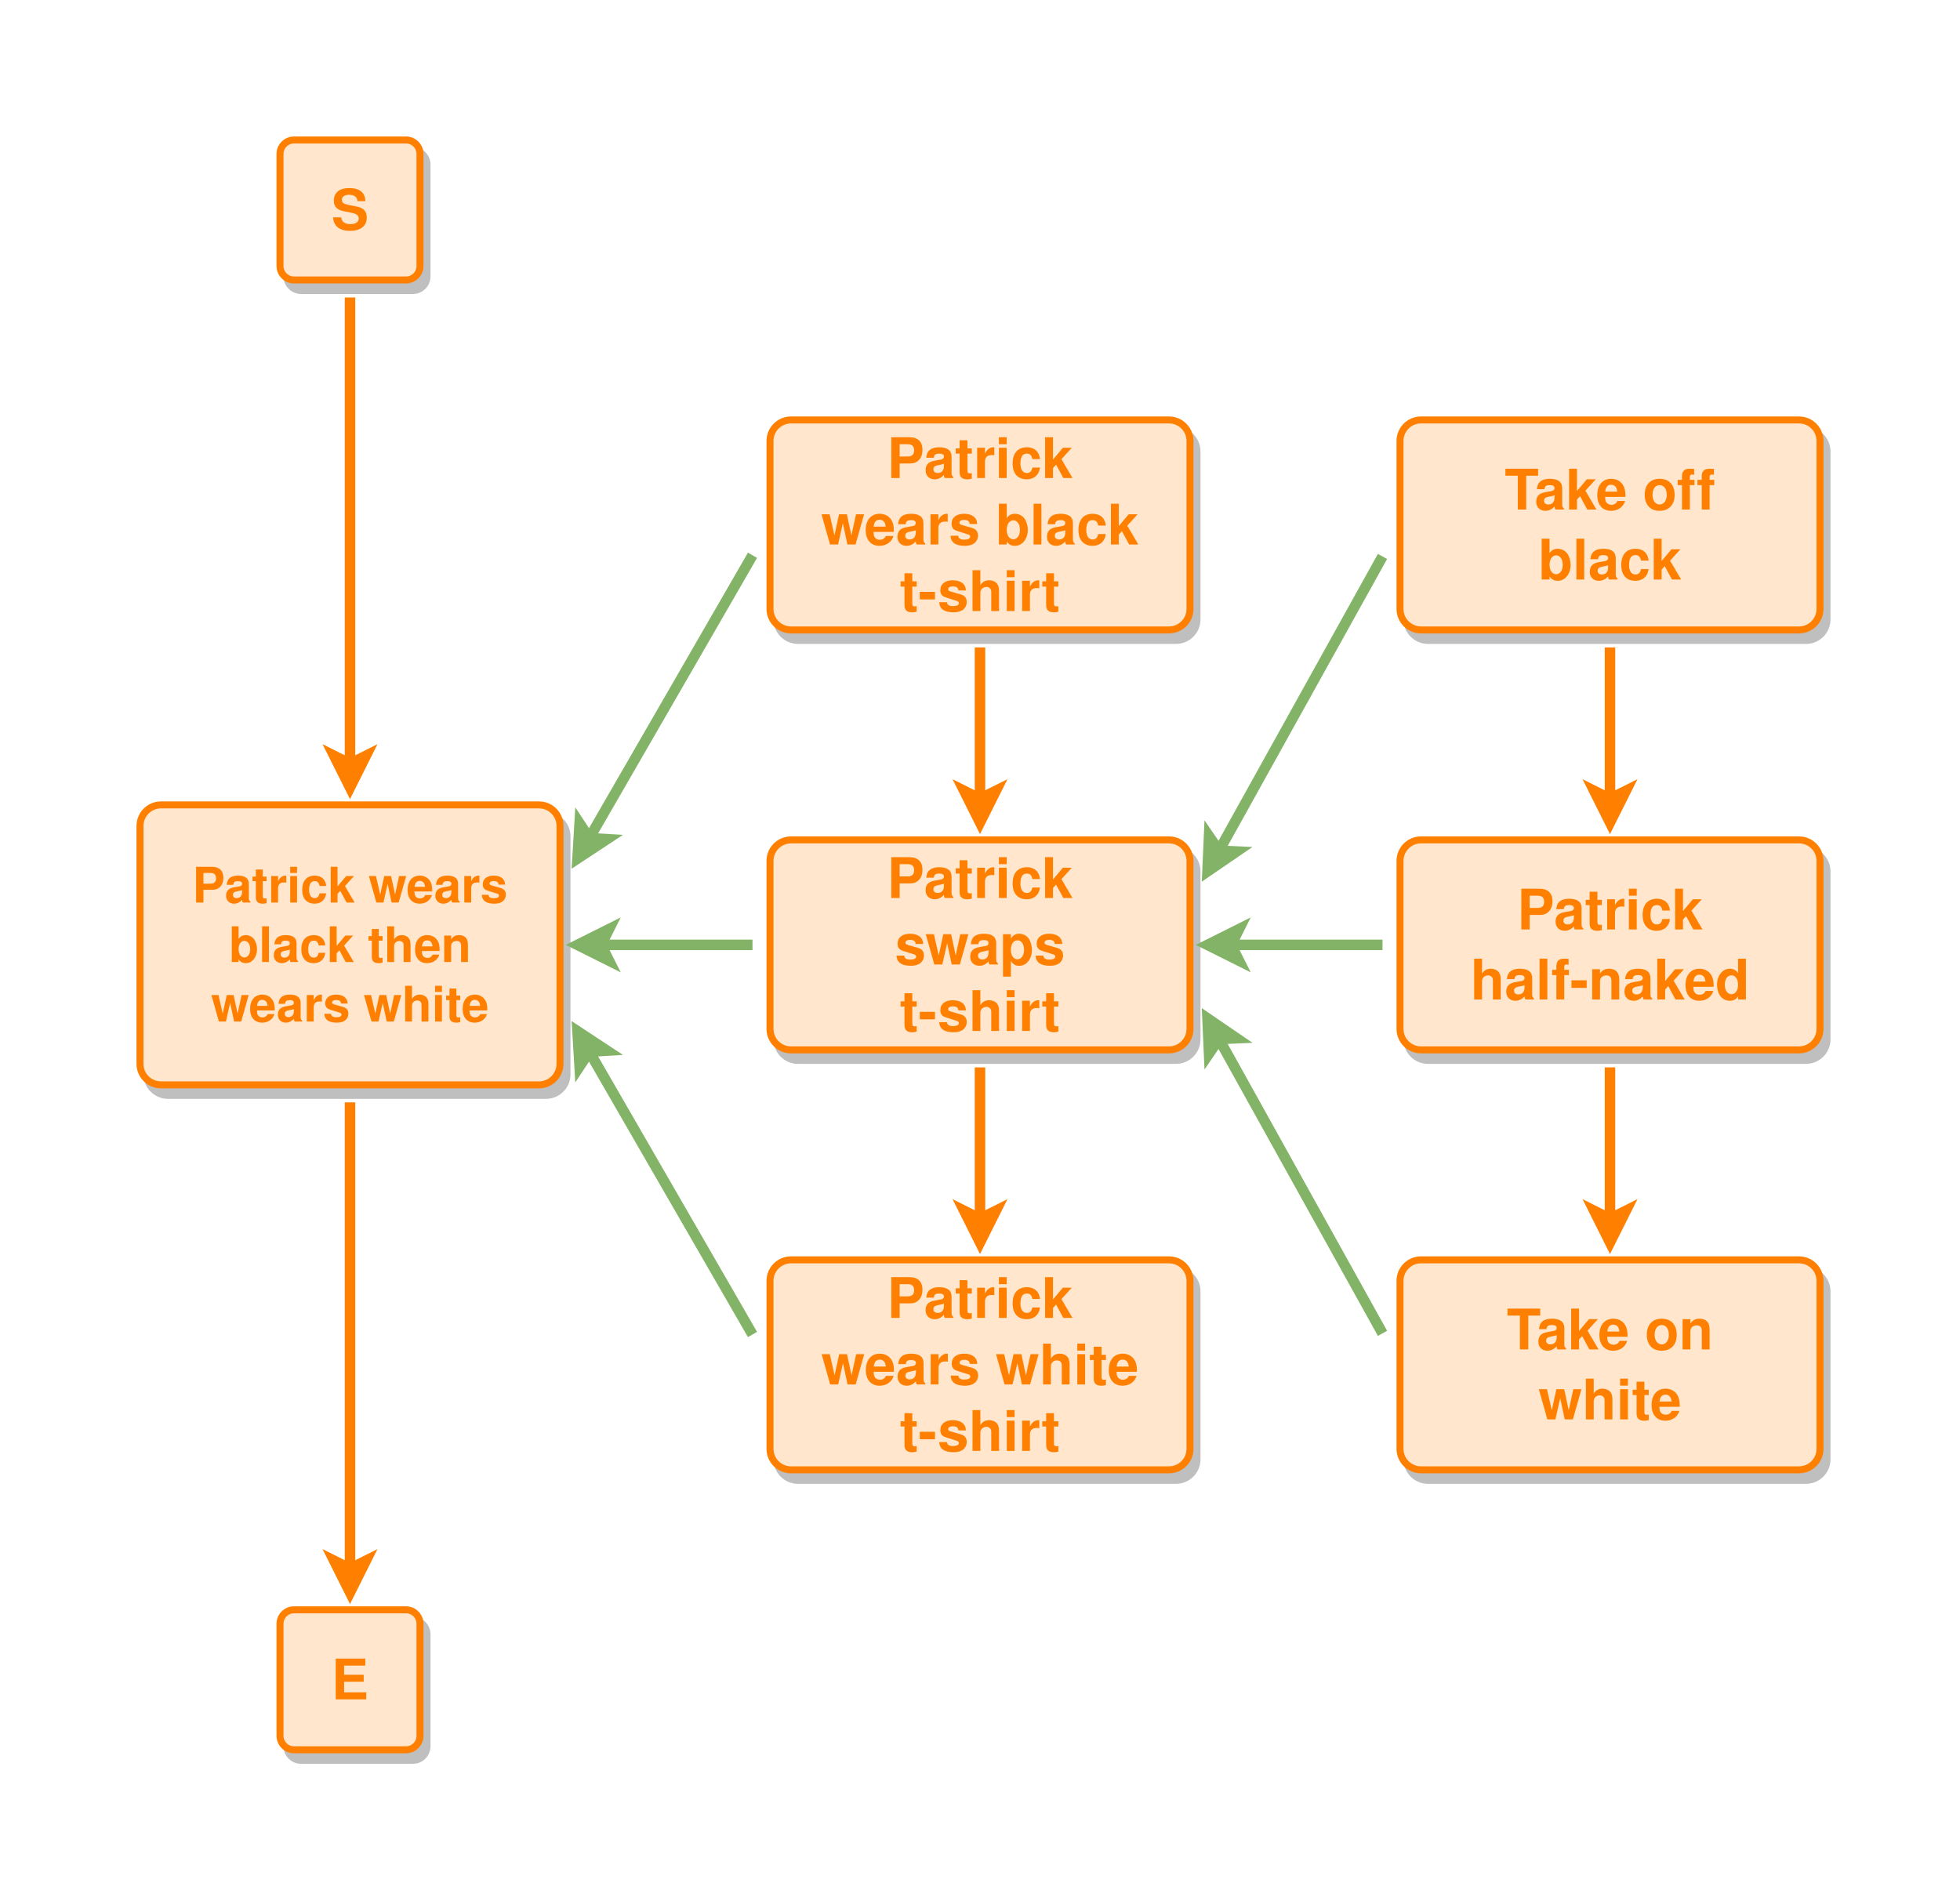
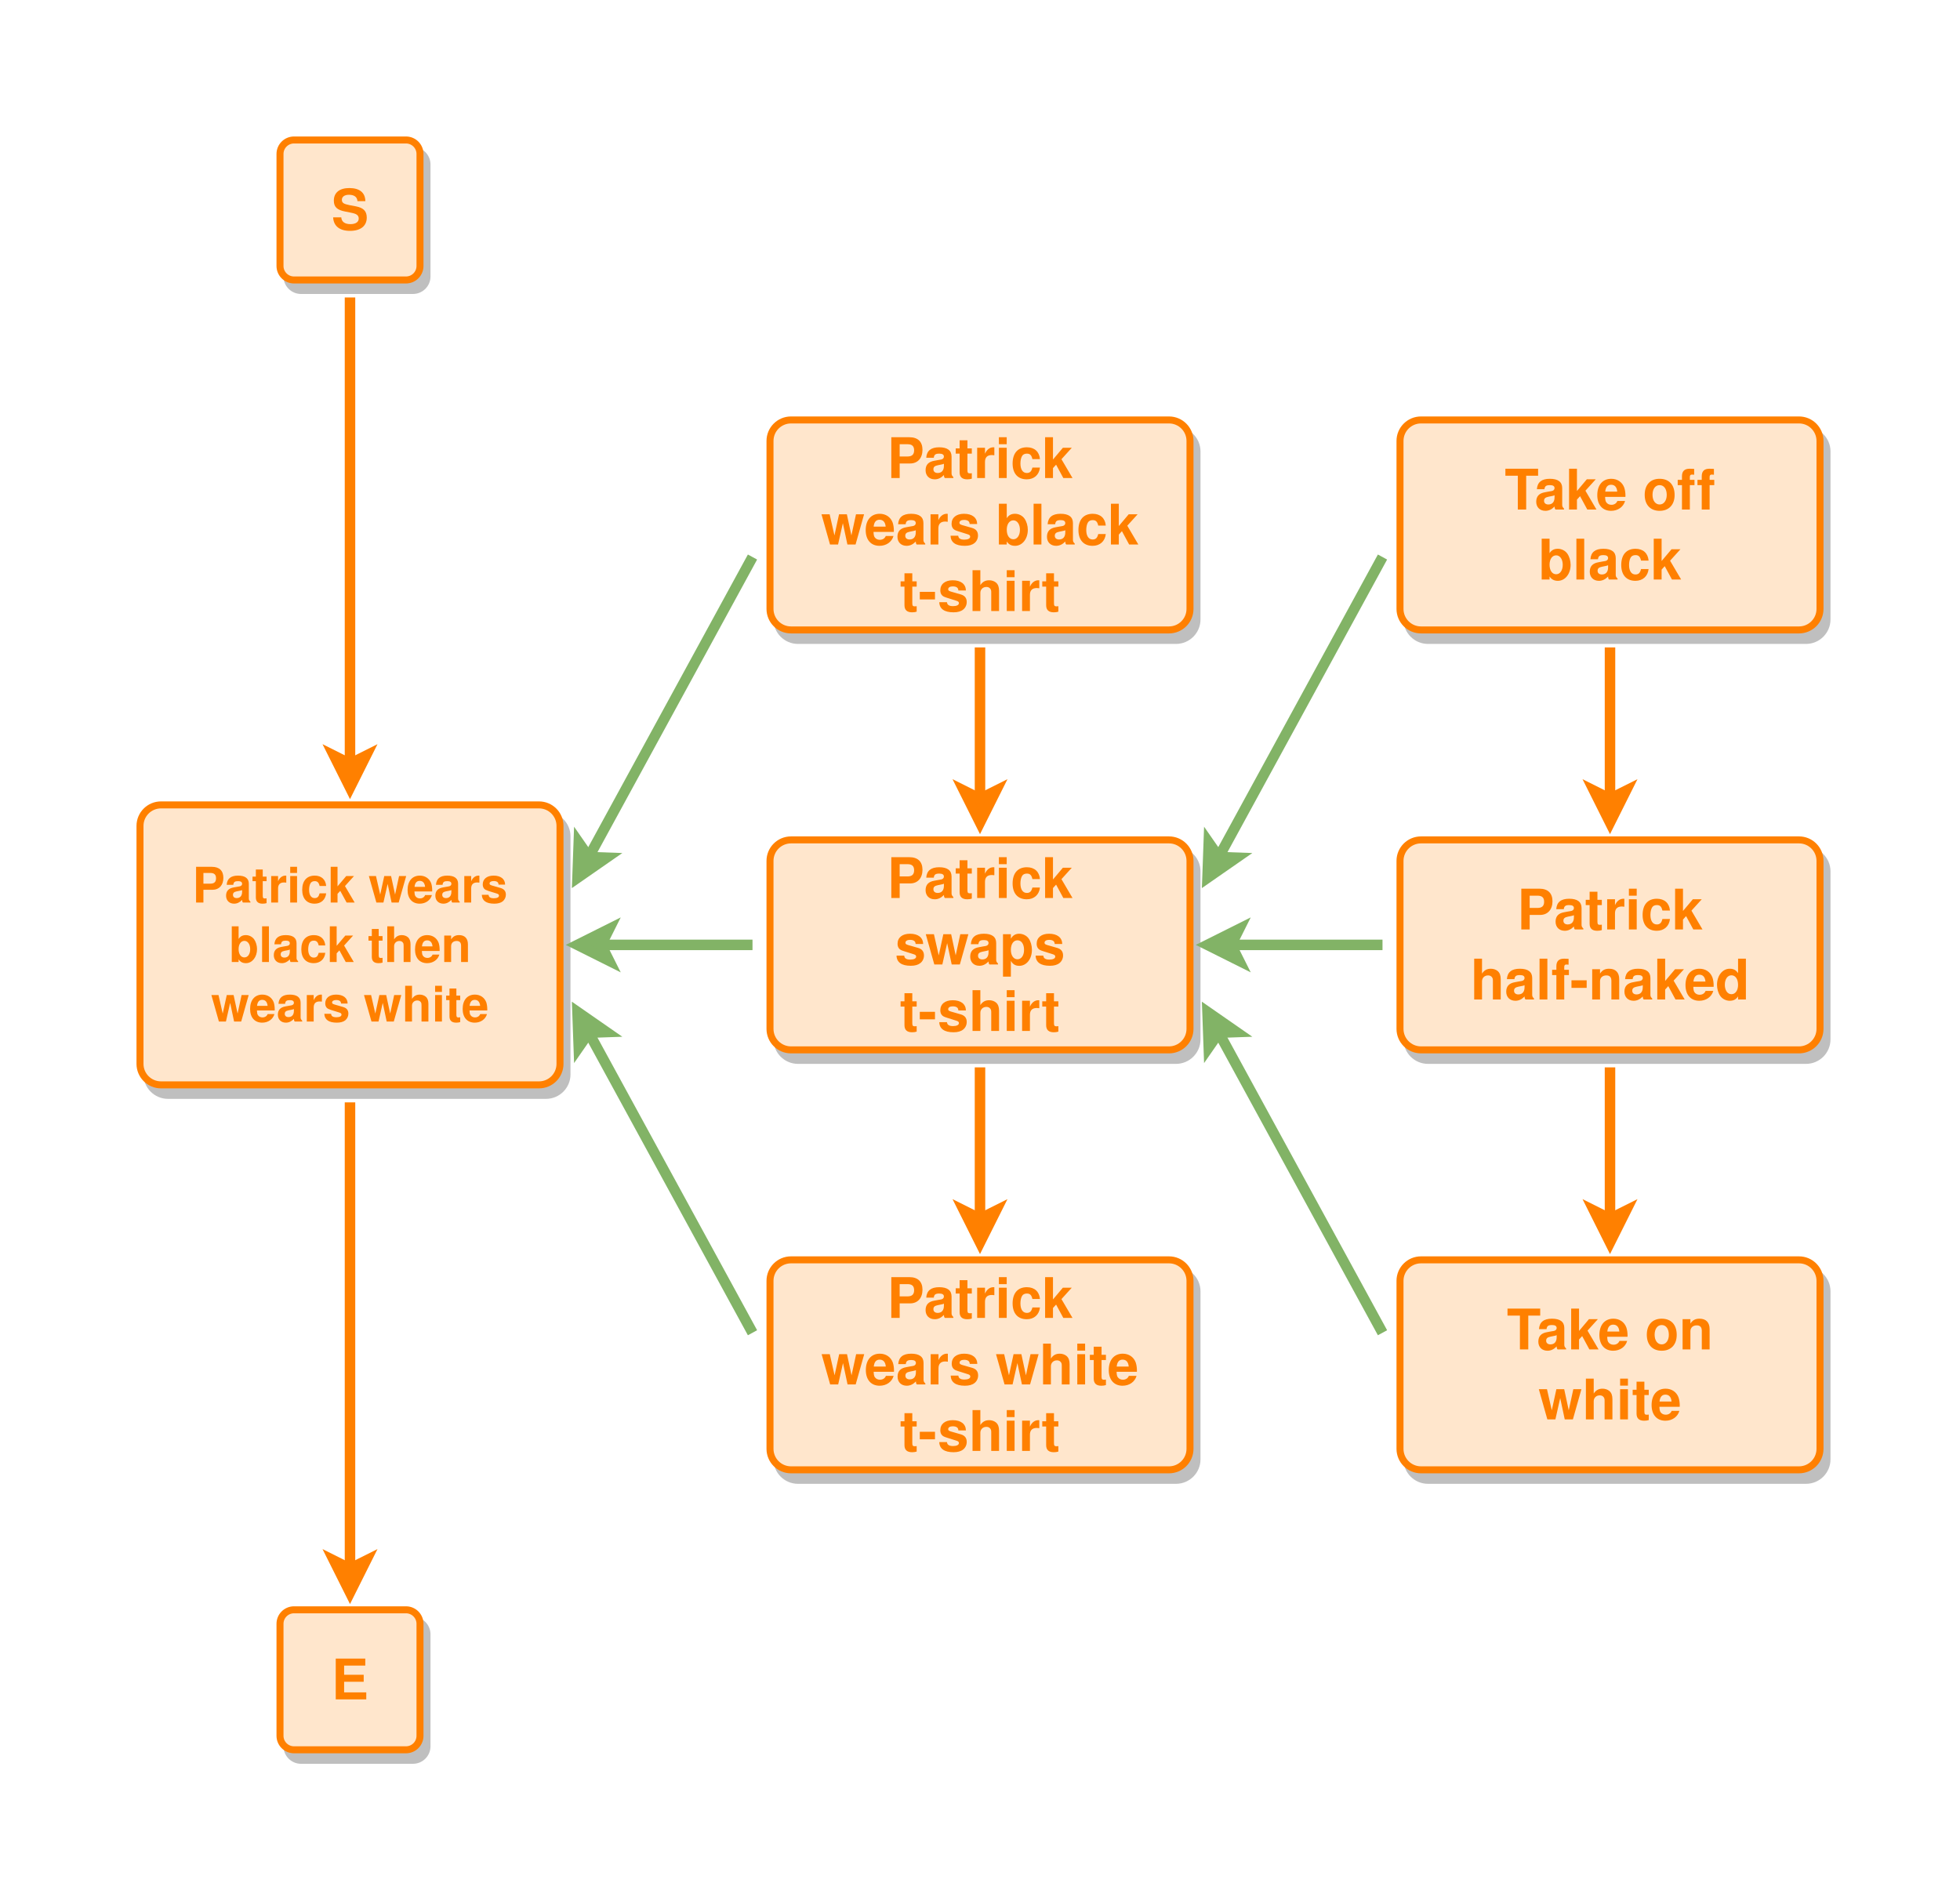
<svg xmlns="http://www.w3.org/2000/svg" width="560" height="540" viewBox="0 0 560 540">
  <defs>
  </defs>
  <g id="container-shells">
  </g>
  <g id="node-shadows">
    <rect x="40" y="230" width="120" height="80" rx="6" ry="6" fill="#000000" stroke="#000000" stroke-width="2" opacity="0.25" transform="translate(2,3)" />
    <rect x="220" y="120" width="120" height="60" rx="6" ry="6" fill="#000000" stroke="#000000" stroke-width="2" opacity="0.25" transform="translate(2,3)" />
    <rect x="220" y="240" width="120" height="60" rx="6" ry="6" fill="#000000" stroke="#000000" stroke-width="2" opacity="0.25" transform="translate(2,3)" />
    <rect x="220" y="360" width="120" height="60" rx="6" ry="6" fill="#000000" stroke="#000000" stroke-width="2" opacity="0.25" transform="translate(2,3)" />
    <rect x="400" y="120" width="120" height="60" rx="6" ry="6" fill="#000000" stroke="#000000" stroke-width="2" opacity="0.25" transform="translate(2,3)" />
    <rect x="400" y="240" width="120" height="60" rx="6" ry="6" fill="#000000" stroke="#000000" stroke-width="2" opacity="0.25" transform="translate(2,3)" />
    <rect x="400" y="360" width="120" height="60" rx="6" ry="6" fill="#000000" stroke="#000000" stroke-width="2" opacity="0.25" transform="translate(2,3)" />
    <rect x="80" y="40" width="40" height="40" rx="4" ry="4" fill="#000000" stroke="#000000" stroke-width="2" opacity="0.25" transform="translate(2,3)" />
    <rect x="80" y="460" width="40" height="40" rx="4" ry="4" fill="#000000" stroke="#000000" stroke-width="2" opacity="0.25" transform="translate(2,3)" />
  </g>
  <g id="edges">
-     <g class="edge" data-edge-idx="0" data-edge-base="leadsto" data-edge-from="1" data-edge-to="9">
-       <line x1="100.00" y1="315.00" x2="100.00" y2="448.25" stroke="#ff8000" stroke-width="3" />
-       <path d="M 100.00 455.00 L 95.50 446.00 L 100.00 448.25 L 104.50 446.00 Z" fill="#ff8000" stroke="#ff8000" stroke-width="3" stroke-miterlimit="10" />
-     </g>
-     <g class="edge" data-edge-idx="1" data-edge-base="partof" data-edge-from="2" data-edge-to="1">
-       <line x1="215.00" y1="158.67" x2="168.37" y2="239.49" stroke="#82b366" stroke-width="3" />
-       <path d="M 165.00 245.33 L 165.60 235.29 L 168.37 239.49 L 173.40 239.79 Z" fill="#82b366" stroke="#82b366" stroke-width="3" stroke-miterlimit="10" />
-     </g>
-     <g class="edge" data-edge-idx="2" data-edge-base="leadsto" data-edge-from="2" data-edge-to="3">
+     <g class="edge" data-edge-idx="0" data-edge-base="leadsto" data-edge-from="2" data-edge-to="3">
      <line x1="280.00" y1="185.00" x2="280.00" y2="228.25" stroke="#ff8000" stroke-width="3" />
      <path d="M 280.00 235.00 L 275.50 226.00 L 280.00 228.25 L 284.50 226.00 Z" fill="#ff8000" stroke="#ff8000" stroke-width="3" stroke-miterlimit="10" />
+     </g>
+     <g class="edge" data-edge-idx="1" data-edge-base="leadsto" data-edge-from="3" data-edge-to="4">
+       <line x1="280.00" y1="305.00" x2="280.00" y2="348.25" stroke="#ff8000" stroke-width="3" />
+       <path d="M 280.00 355.00 L 275.50 346.00 L 280.00 348.25 L 284.50 346.00 Z" fill="#ff8000" stroke="#ff8000" stroke-width="3" stroke-miterlimit="10" />
+     </g>
+     <g class="edge" data-edge-idx="2" data-edge-base="partof" data-edge-from="2" data-edge-to="1">
+       <line x1="215.00" y1="159.17" x2="168.23" y2="244.91" stroke="#82b366" stroke-width="3" />
+       <path d="M 165.00 250.83 L 165.36 240.78 L 168.23 244.91 L 173.26 245.09 Z" fill="#82b366" stroke="#82b366" stroke-width="3" stroke-miterlimit="10" />
    </g>
    <g class="edge" data-edge-idx="3" data-edge-base="partof" data-edge-from="3" data-edge-to="1">
      <line x1="215.00" y1="270.00" x2="171.75" y2="270.00" stroke="#82b366" stroke-width="3" />
      <path d="M 165.00 270.00 L 174.00 265.50 L 171.75 270.00 L 174.00 274.50 Z" fill="#82b366" stroke="#82b366" stroke-width="3" stroke-miterlimit="10" />
    </g>
-     <g class="edge" data-edge-idx="4" data-edge-base="leadsto" data-edge-from="3" data-edge-to="4">
-       <line x1="280.00" y1="305.00" x2="280.00" y2="348.25" stroke="#ff8000" stroke-width="3" />
-       <path d="M 280.00 355.00 L 275.50 346.00 L 280.00 348.25 L 284.50 346.00 Z" fill="#ff8000" stroke="#ff8000" stroke-width="3" stroke-miterlimit="10" />
+     <g class="edge" data-edge-idx="4" data-edge-base="partof" data-edge-from="4" data-edge-to="1">
+       <line x1="215.00" y1="380.83" x2="168.23" y2="295.09" stroke="#82b366" stroke-width="3" />
+       <path d="M 165.00 289.17 L 173.26 294.91 L 168.23 295.09 L 165.36 299.22 Z" fill="#82b366" stroke="#82b366" stroke-width="3" stroke-miterlimit="10" />
    </g>
-     <g class="edge" data-edge-idx="5" data-edge-base="partof" data-edge-from="4" data-edge-to="1">
-       <line x1="215.00" y1="381.33" x2="168.37" y2="300.51" stroke="#82b366" stroke-width="3" />
-       <path d="M 165.00 294.67 L 173.40 300.21 L 168.37 300.51 L 165.60 304.71 Z" fill="#82b366" stroke="#82b366" stroke-width="3" stroke-miterlimit="10" />
+     <g class="edge" data-edge-idx="5" data-edge-base="partof" data-edge-from="5" data-edge-to="3">
+       <line x1="395.00" y1="159.17" x2="348.23" y2="244.91" stroke="#82b366" stroke-width="3" />
+       <path d="M 345.00 250.83 L 345.36 240.78 L 348.23 244.91 L 353.26 245.09 Z" fill="#82b366" stroke="#82b366" stroke-width="3" stroke-miterlimit="10" />
    </g>
-     <g class="edge" data-edge-idx="6" data-edge-base="partof" data-edge-from="5" data-edge-to="3">
-       <line x1="395.00" y1="159.00" x2="348.28" y2="243.10" stroke="#82b366" stroke-width="3" />
-       <path d="M 345.00 249.00 L 345.44 238.95 L 348.28 243.10 L 353.30 243.32 Z" fill="#82b366" stroke="#82b366" stroke-width="3" stroke-miterlimit="10" />
+     <g class="edge" data-edge-idx="6" data-edge-base="partof" data-edge-from="6" data-edge-to="3">
+       <line x1="395.00" y1="270.00" x2="351.75" y2="270.00" stroke="#82b366" stroke-width="3" />
+       <path d="M 345.00 270.00 L 354.00 265.50 L 351.75 270.00 L 354.00 274.50 Z" fill="#82b366" stroke="#82b366" stroke-width="3" stroke-miterlimit="10" />
    </g>
-     <g class="edge" data-edge-idx="7" data-edge-base="leadsto" data-edge-from="5" data-edge-to="6">
+     <g class="edge" data-edge-idx="7" data-edge-base="partof" data-edge-from="7" data-edge-to="3">
+       <line x1="395.00" y1="380.83" x2="348.23" y2="295.09" stroke="#82b366" stroke-width="3" />
+       <path d="M 345.00 289.17 L 353.26 294.91 L 348.23 295.09 L 345.36 299.22 Z" fill="#82b366" stroke="#82b366" stroke-width="3" stroke-miterlimit="10" />
+     </g>
+     <g class="edge" data-edge-idx="8" data-edge-base="leadsto" data-edge-from="5" data-edge-to="6">
      <line x1="460.00" y1="185.00" x2="460.00" y2="228.25" stroke="#ff8000" stroke-width="3" />
      <path d="M 460.00 235.00 L 455.50 226.00 L 460.00 228.25 L 464.50 226.00 Z" fill="#ff8000" stroke="#ff8000" stroke-width="3" stroke-miterlimit="10" />
-     </g>
-     <g class="edge" data-edge-idx="8" data-edge-base="partof" data-edge-from="6" data-edge-to="3">
-       <line x1="395.00" y1="270.00" x2="351.75" y2="270.00" stroke="#82b366" stroke-width="3" />
-       <path d="M 345.00 270.00 L 354.00 265.50 L 351.75 270.00 L 354.00 274.50 Z" fill="#82b366" stroke="#82b366" stroke-width="3" stroke-miterlimit="10" />
    </g>
    <g class="edge" data-edge-idx="9" data-edge-base="leadsto" data-edge-from="6" data-edge-to="7">
      <line x1="460.00" y1="305.00" x2="460.00" y2="348.25" stroke="#ff8000" stroke-width="3" />
      <path d="M 460.00 355.00 L 455.50 346.00 L 460.00 348.25 L 464.50 346.00 Z" fill="#ff8000" stroke="#ff8000" stroke-width="3" stroke-miterlimit="10" />
    </g>
-     <g class="edge" data-edge-idx="10" data-edge-base="partof" data-edge-from="7" data-edge-to="3">
-       <line x1="395.00" y1="381.00" x2="348.28" y2="296.90" stroke="#82b366" stroke-width="3" />
-       <path d="M 345.00 291.00 L 353.30 296.68 L 348.28 296.90 L 345.44 301.05 Z" fill="#82b366" stroke="#82b366" stroke-width="3" stroke-miterlimit="10" />
-     </g>
-     <g class="edge" data-edge-idx="11" data-edge-base="leadsto" data-edge-from="8" data-edge-to="1">
+     <g class="edge" data-edge-idx="10" data-edge-base="leadsto" data-edge-from="8" data-edge-to="1">
      <line x1="100.00" y1="85.00" x2="100.00" y2="218.25" stroke="#ff8000" stroke-width="3" />
      <path d="M 100.00 225.00 L 95.50 216.00 L 100.00 218.25 L 104.50 216.00 Z" fill="#ff8000" stroke="#ff8000" stroke-width="3" stroke-miterlimit="10" />
+     </g>
+     <g class="edge" data-edge-idx="11" data-edge-base="leadsto" data-edge-from="1" data-edge-to="9">
+       <line x1="100.00" y1="315.00" x2="100.00" y2="448.25" stroke="#ff8000" stroke-width="3" />
+       <path d="M 100.00 455.00 L 95.50 446.00 L 100.00 448.25 L 104.50 446.00 Z" fill="#ff8000" stroke="#ff8000" stroke-width="3" stroke-miterlimit="10" />
    </g>
  </g>
  <g id="nodes">
    <rect x="40" y="230" width="120" height="80" rx="6" ry="6" fill="#ffe6cc" stroke="#ff8000" stroke-width="2" />
    <text x="100" y="253" text-anchor="middle" dominant-baseline="middle" font-family="Helvetica,Inter,Segoe UI,Arial" font-size="14" font-weight="bold" fill="#ff8000">Patrick wears</text>
    <text x="100" y="270" text-anchor="middle" dominant-baseline="middle" font-family="Helvetica,Inter,Segoe UI,Arial" font-size="14" font-weight="bold" fill="#ff8000">black then</text>
    <text x="100" y="287" text-anchor="middle" dominant-baseline="middle" font-family="Helvetica,Inter,Segoe UI,Arial" font-size="14" font-weight="bold" fill="#ff8000">wears white</text>
    <rect x="220" y="120" width="120" height="60" rx="6" ry="6" fill="#ffe6cc" stroke="#ff8000" stroke-width="2" />
    <text x="280" y="131" text-anchor="middle" dominant-baseline="middle" font-family="Helvetica,Inter,Segoe UI,Arial" font-size="16" font-weight="bold" fill="#ff8000">Patrick</text>
    <text x="280" y="150" text-anchor="middle" dominant-baseline="middle" font-family="Helvetica,Inter,Segoe UI,Arial" font-size="16" font-weight="bold" fill="#ff8000">wears black</text>
    <text x="280" y="169" text-anchor="middle" dominant-baseline="middle" font-family="Helvetica,Inter,Segoe UI,Arial" font-size="16" font-weight="bold" fill="#ff8000">t-shirt</text>
    <rect x="220" y="240" width="120" height="60" rx="6" ry="6" fill="#ffe6cc" stroke="#ff8000" stroke-width="2" />
    <text x="280" y="251" text-anchor="middle" dominant-baseline="middle" font-family="Helvetica,Inter,Segoe UI,Arial" font-size="16" font-weight="bold" fill="#ff8000">Patrick</text>
    <text x="280" y="270" text-anchor="middle" dominant-baseline="middle" font-family="Helvetica,Inter,Segoe UI,Arial" font-size="16" font-weight="bold" fill="#ff8000">swaps</text>
    <text x="280" y="289" text-anchor="middle" dominant-baseline="middle" font-family="Helvetica,Inter,Segoe UI,Arial" font-size="16" font-weight="bold" fill="#ff8000">t-shirt</text>
    <rect x="220" y="360" width="120" height="60" rx="6" ry="6" fill="#ffe6cc" stroke="#ff8000" stroke-width="2" />
    <text x="280" y="371" text-anchor="middle" dominant-baseline="middle" font-family="Helvetica,Inter,Segoe UI,Arial" font-size="16" font-weight="bold" fill="#ff8000">Patrick</text>
    <text x="280" y="390" text-anchor="middle" dominant-baseline="middle" font-family="Helvetica,Inter,Segoe UI,Arial" font-size="16" font-weight="bold" fill="#ff8000">wears white</text>
    <text x="280" y="409" text-anchor="middle" dominant-baseline="middle" font-family="Helvetica,Inter,Segoe UI,Arial" font-size="16" font-weight="bold" fill="#ff8000">t-shirt</text>
    <rect x="400" y="120" width="120" height="60" rx="6" ry="6" fill="#ffe6cc" stroke="#ff8000" stroke-width="2" />
    <text x="460" y="140" text-anchor="middle" dominant-baseline="middle" font-family="Helvetica,Inter,Segoe UI,Arial" font-size="16" font-weight="bold" fill="#ff8000">Take off</text>
    <text x="460" y="160" text-anchor="middle" dominant-baseline="middle" font-family="Helvetica,Inter,Segoe UI,Arial" font-size="16" font-weight="bold" fill="#ff8000">black</text>
    <rect x="400" y="240" width="120" height="60" rx="6" ry="6" fill="#ffe6cc" stroke="#ff8000" stroke-width="2" />
    <text x="460" y="260" text-anchor="middle" dominant-baseline="middle" font-family="Helvetica,Inter,Segoe UI,Arial" font-size="16" font-weight="bold" fill="#ff8000">Patrick</text>
    <text x="460" y="280" text-anchor="middle" dominant-baseline="middle" font-family="Helvetica,Inter,Segoe UI,Arial" font-size="16" font-weight="bold" fill="#ff8000">half-naked</text>
    <rect x="400" y="360" width="120" height="60" rx="6" ry="6" fill="#ffe6cc" stroke="#ff8000" stroke-width="2" />
    <text x="460" y="380" text-anchor="middle" dominant-baseline="middle" font-family="Helvetica,Inter,Segoe UI,Arial" font-size="16" font-weight="bold" fill="#ff8000">Take on</text>
    <text x="460" y="400" text-anchor="middle" dominant-baseline="middle" font-family="Helvetica,Inter,Segoe UI,Arial" font-size="16" font-weight="bold" fill="#ff8000">white</text>
    <rect x="80" y="40" width="40" height="40" rx="4" ry="4" fill="#ffe6cc" stroke="#ff8000" stroke-width="2" />
    <text x="100" y="60" text-anchor="middle" dominant-baseline="middle" font-family="Helvetica,Inter,Segoe UI,Arial" font-size="16" font-weight="bold" fill="#ff8000">S</text>
    <rect x="80" y="460" width="40" height="40" rx="4" ry="4" fill="#ffe6cc" stroke="#ff8000" stroke-width="2" />
    <text x="100" y="480" text-anchor="middle" dominant-baseline="middle" font-family="Helvetica,Inter,Segoe UI,Arial" font-size="16" font-weight="bold" fill="#ff8000">E</text>
  </g>
</svg>
